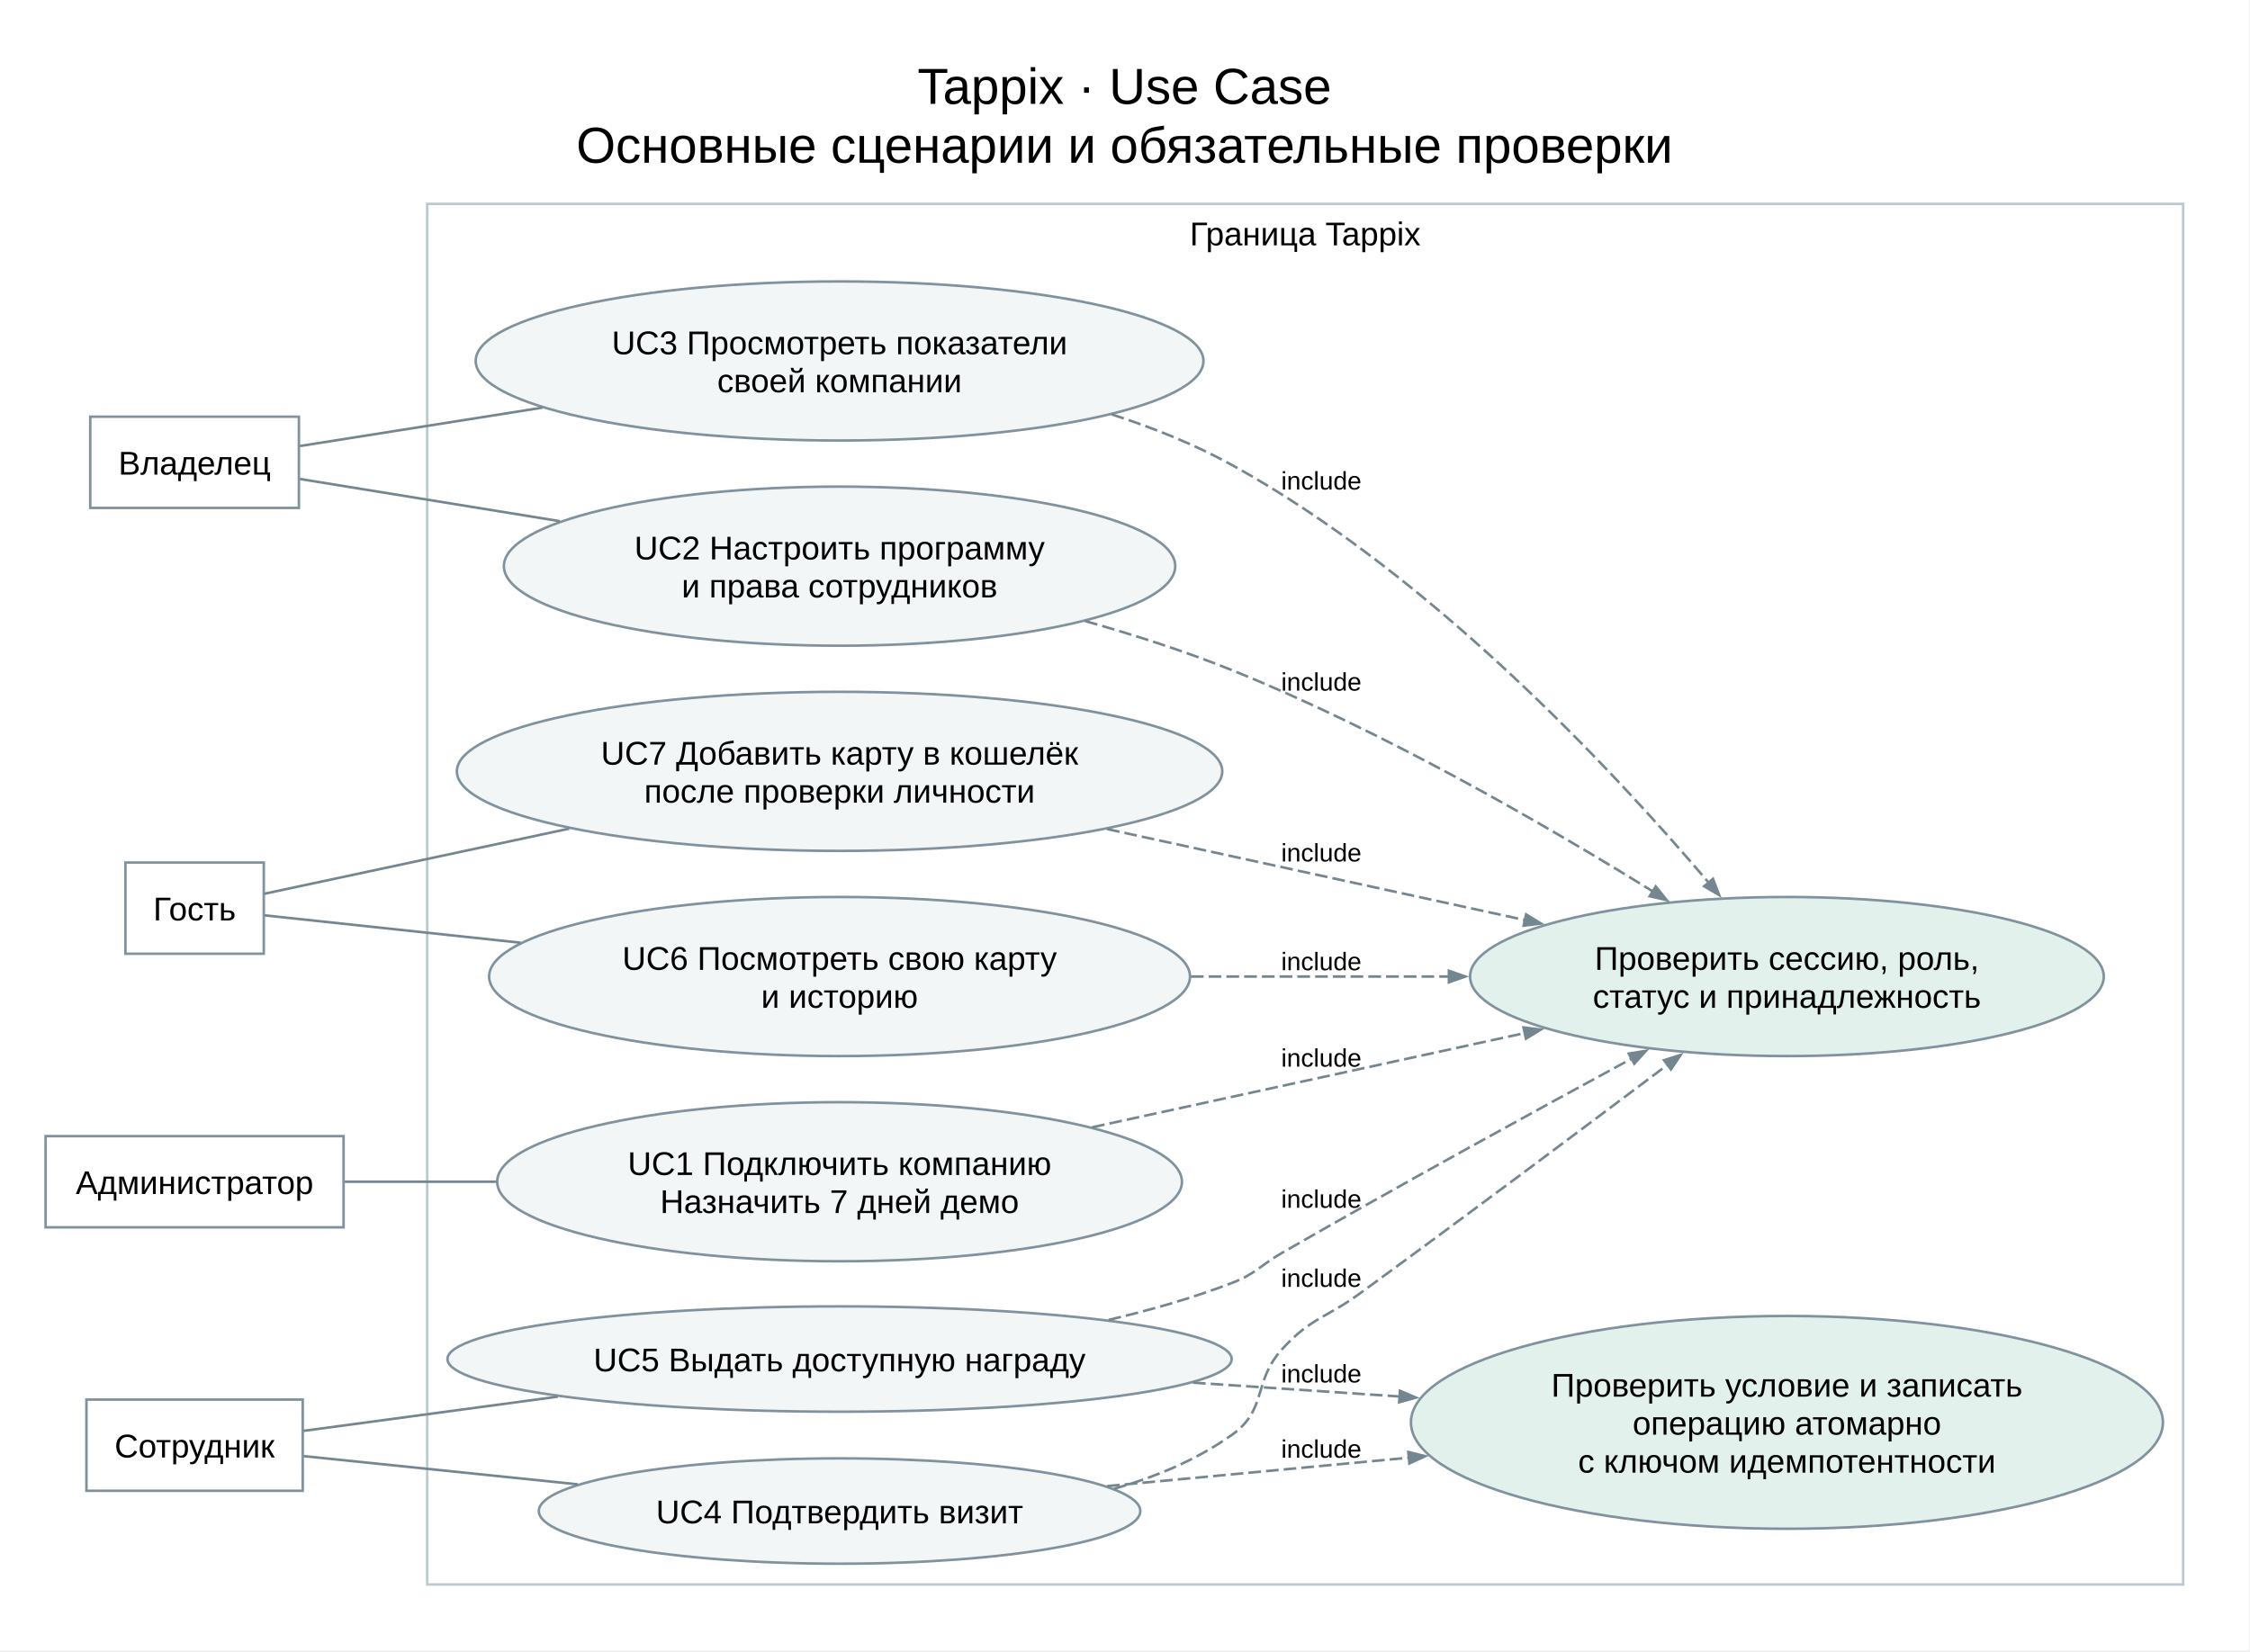
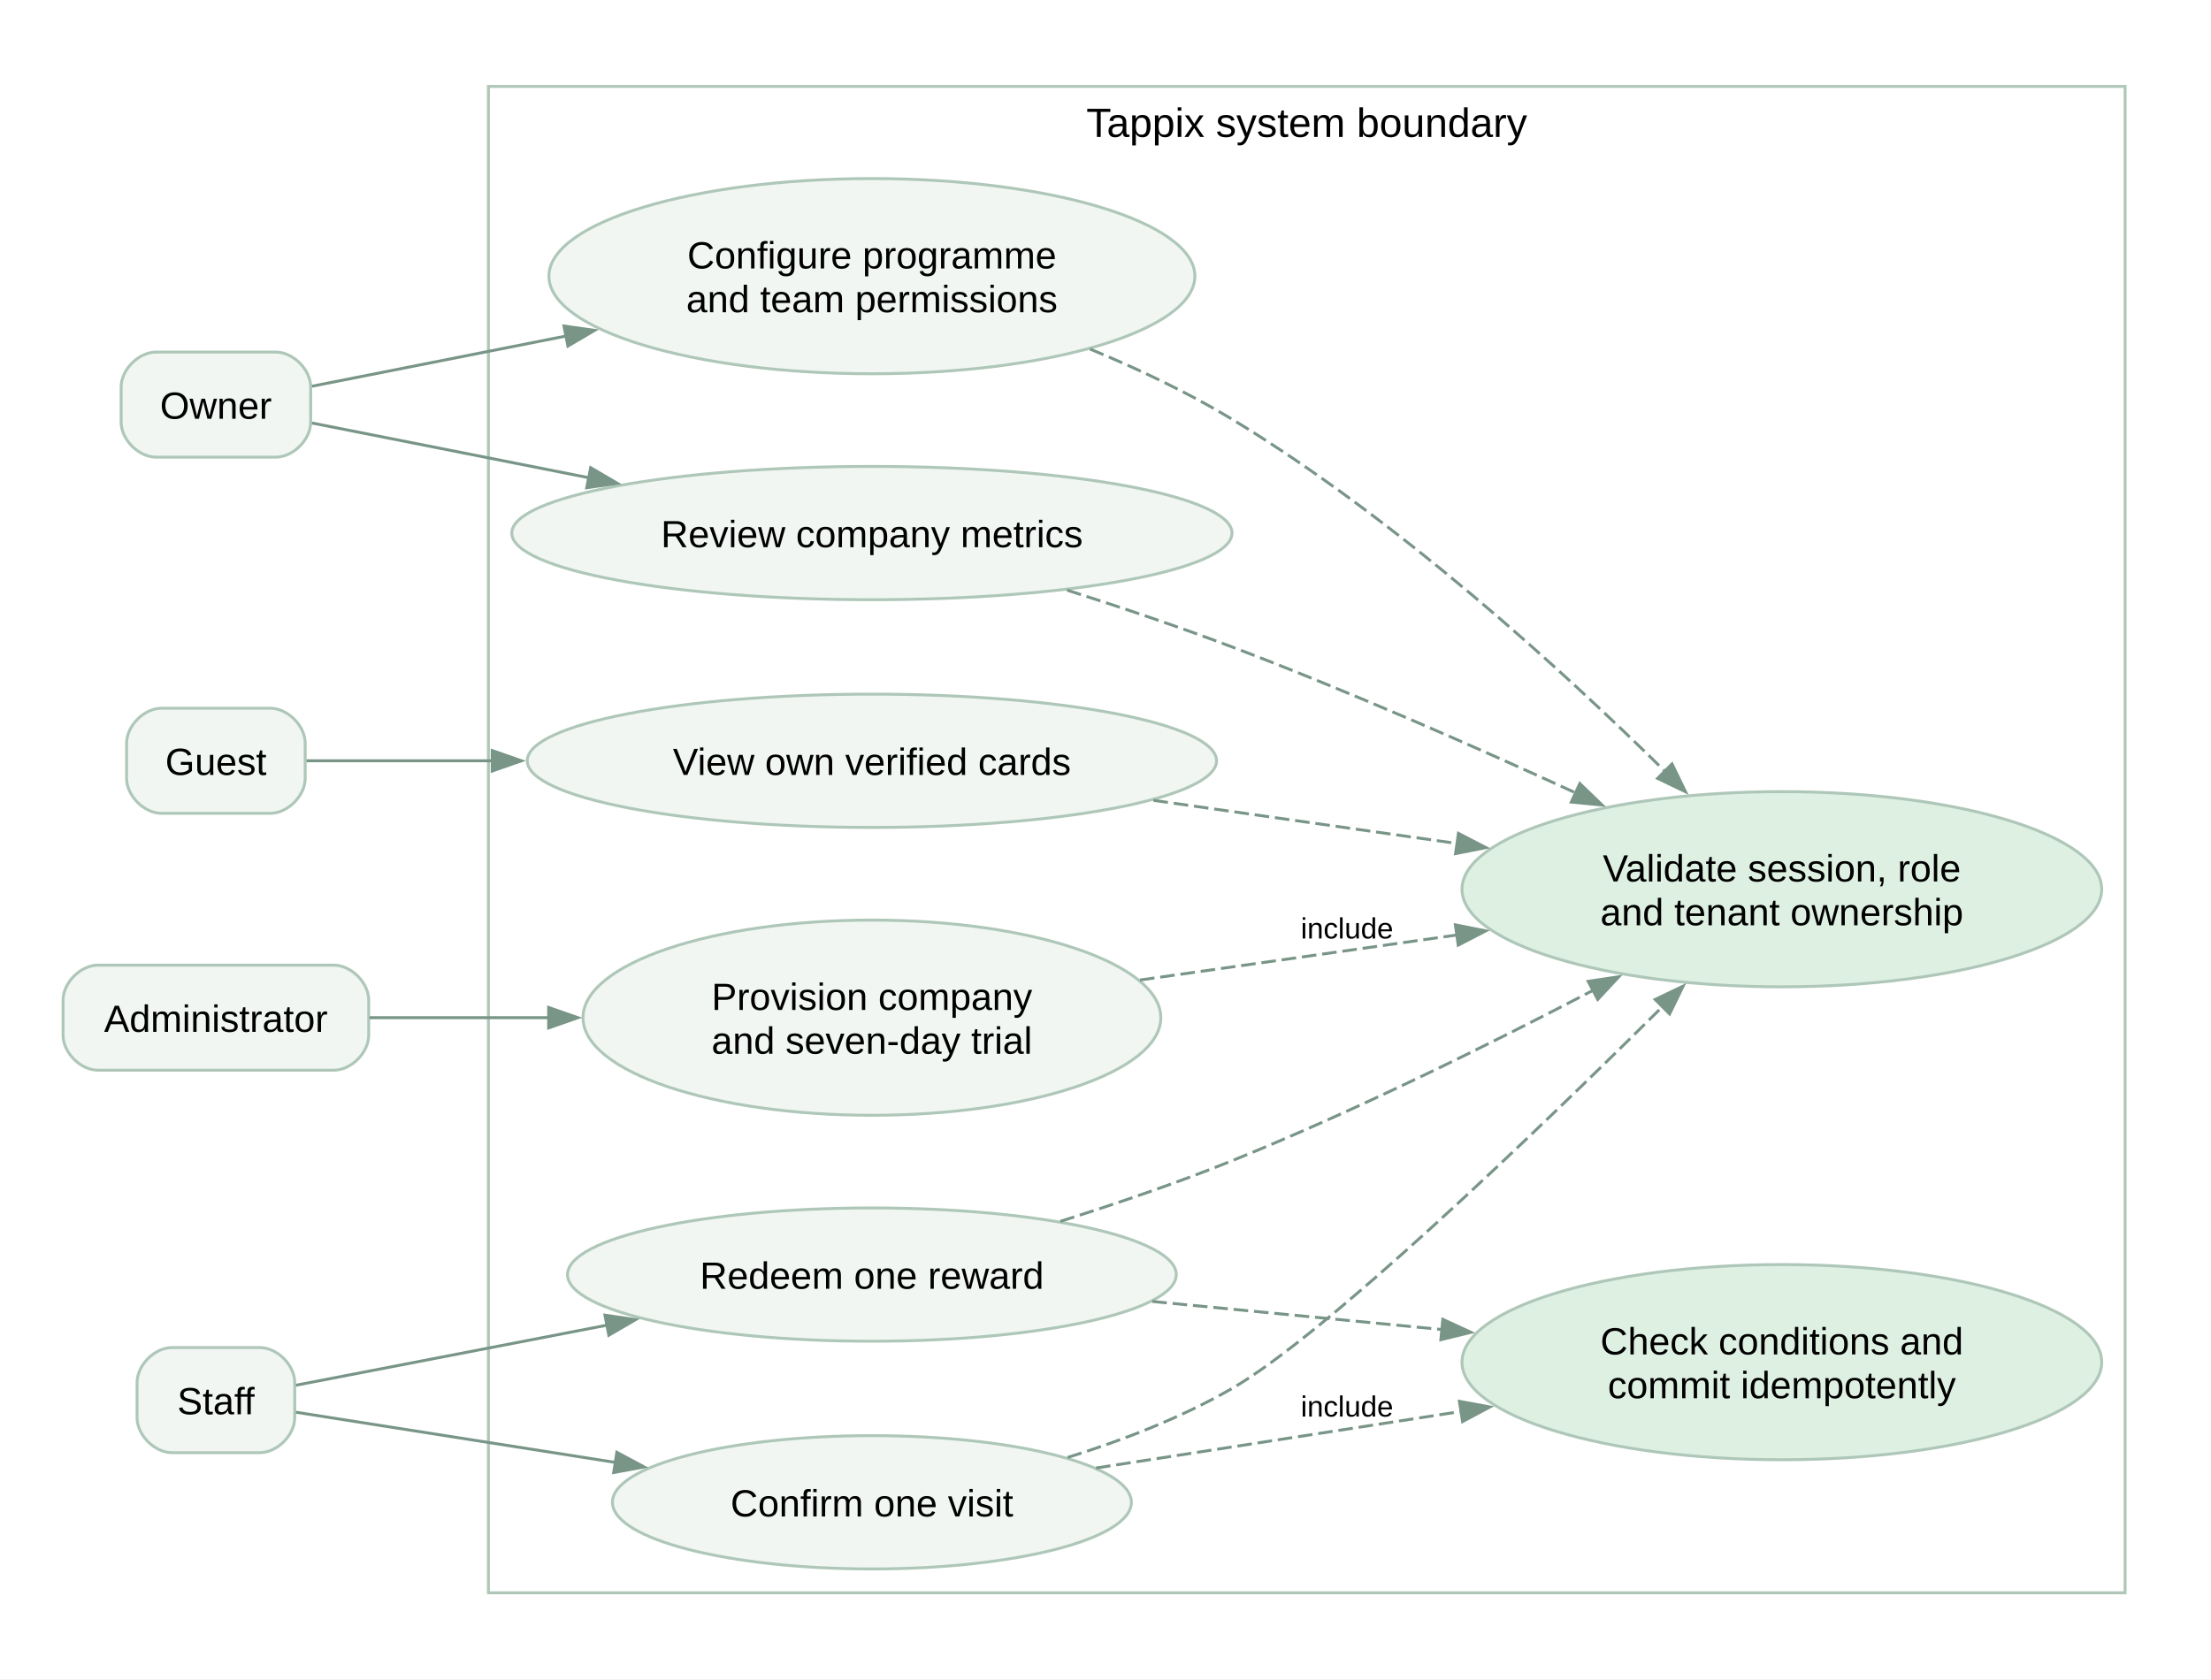
- <svg xmlns="http://www.w3.org/2000/svg" width="888pt" height="652pt" viewBox="0.00 0.00 888.00 652.00">
-   <g id="graph0" class="graph" transform="scale(1 1) rotate(0) translate(18 633.5)">
-     <polygon fill="white" stroke="none" points="-18,18 -18,-633.5 869.62,-633.5 869.62,18 -18,18" />
-     <text xml:space="preserve" text-anchor="middle" x="425.81" y="-592.5" font-family="Arial" font-size="20.00">Tappix · Use Case</text>
-     <text xml:space="preserve" text-anchor="middle" x="425.81" y="-569.25" font-family="Arial" font-size="20.00">Основные сценарии и обязательные проверки</text>
-     <g id="clust2" class="cluster">
-       <polygon fill="white" stroke="#bcc9d0" points="150.6,-8 150.6,-553 843.62,-553 843.62,-8 150.6,-8" />
-       <text xml:space="preserve" text-anchor="middle" x="497.11" y="-536.65" font-family="Arial" font-size="13.00">Граница Tappix</text>
+ <svg xmlns="http://www.w3.org/2000/svg" width="1893pt" height="1438pt" viewBox="0.00 0.00 1893.00 1438.00">
+   <g id="graph0" class="graph" transform="scale(2.5 2.5) rotate(0) translate(21.6 553.6)">
+     <polygon fill="white" stroke="none" points="-21.6,21.6 -21.6,-553.6 735.78,-553.6 735.78,21.6 -21.6,21.6" />
+     <g id="clust1" class="cluster">
+       <polygon fill="white" stroke="#aec7b8" points="145.67,-8 145.67,-524 706.18,-524 706.18,-8 145.67,-8" />
+       <text xml:space="preserve" text-anchor="middle" x="425.92" y="-506.7" font-family="Arial" font-size="14.00">Tappix system boundary</text>
    </g>
    <g id="node1" class="node">
-       <polygon fill="none" stroke="#80929d" points="117.6,-185 0,-185 0,-149 117.6,-149 117.6,-185" />
-       <text xml:space="preserve" text-anchor="middle" x="58.8" y="-162.15" font-family="Arial" font-size="13.00">Администратор</text>
+       <path fill="#f1f6f3" stroke="#aec7b8" d="M92.67,-223C92.67,-223 12,-223 12,-223 6,-223 0,-217 0,-211 0,-211 0,-199 0,-199 0,-193 6,-187 12,-187 12,-187 92.67,-187 92.67,-187 98.67,-187 104.67,-193 104.67,-199 104.67,-199 104.67,-211 104.67,-211 104.67,-217 98.67,-223 92.67,-223" />
+       <text xml:space="preserve" text-anchor="middle" x="52.34" y="-200.15" font-family="Arial" font-size="13.00">Administrator</text>
    </g>
    <g id="node5" class="node">
-       <ellipse fill="#f2f6f7" stroke="#80929d" cx="313.35" cy="-167" rx="135.13" ry="31.4" />
-       <text xml:space="preserve" text-anchor="middle" x="313.35" y="-169.65" font-family="Arial" font-size="13.00">UC1 Подключить компанию</text>
-       <text xml:space="preserve" text-anchor="middle" x="313.35" y="-154.65" font-family="Arial" font-size="13.00">Назначить 7 дней демо</text>
+       <ellipse fill="#f1f6f3" stroke="#aec7b8" cx="277" cy="-205" rx="98.94" ry="33.43" />
+       <text xml:space="preserve" text-anchor="middle" x="277" y="-207.65" font-family="Arial" font-size="13.00">Provision company</text>
+       <text xml:space="preserve" text-anchor="middle" x="277" y="-192.65" font-family="Arial" font-size="13.00">and seven-day trial</text>
    </g>
    <g id="edge1" class="edge">
-       <path fill="none" stroke="#748690" d="M118.06,-167C136.12,-167 156.83,-167 177.85,-167" />
+       <path fill="none" stroke="#789587" d="M104.98,-205C123.47,-205 145.08,-205 166.59,-205" />
+       <polygon fill="#789587" stroke="#789587" points="166.3,-208.5 176.3,-205 166.3,-201.5 166.3,-208.5" />
    </g>
    <g id="node2" class="node">
-       <polygon fill="none" stroke="#80929d" points="99.97,-469 17.62,-469 17.62,-433 99.97,-433 99.97,-469" />
-       <text xml:space="preserve" text-anchor="middle" x="58.8" y="-446.15" font-family="Arial" font-size="13.00">Владелец</text>
+       <path fill="#f1f6f3" stroke="#aec7b8" d="M72.8,-433C72.8,-433 31.88,-433 31.88,-433 25.88,-433 19.88,-427 19.88,-421 19.88,-421 19.88,-409 19.88,-409 19.88,-403 25.88,-397 31.88,-397 31.88,-397 72.8,-397 72.8,-397 78.8,-397 84.8,-403 84.8,-409 84.8,-409 84.8,-421 84.8,-421 84.8,-427 78.8,-433 72.8,-433" />
+       <text xml:space="preserve" text-anchor="middle" x="52.34" y="-410.15" font-family="Arial" font-size="13.00">Owner</text>
    </g>
    <g id="node6" class="node">
-       <ellipse fill="#f2f6f7" stroke="#80929d" cx="313.35" cy="-410" rx="132.48" ry="31.4" />
-       <text xml:space="preserve" text-anchor="middle" x="313.35" y="-412.65" font-family="Arial" font-size="13.00">UC2 Настроить программу</text>
-       <text xml:space="preserve" text-anchor="middle" x="313.35" y="-397.65" font-family="Arial" font-size="13.00">и права сотрудников</text>
+       <ellipse fill="#f1f6f3" stroke="#aec7b8" cx="277" cy="-459" rx="110.61" ry="33.43" />
+       <text xml:space="preserve" text-anchor="middle" x="277" y="-461.65" font-family="Arial" font-size="13.00">Configure programme</text>
+       <text xml:space="preserve" text-anchor="middle" x="277" y="-446.65" font-family="Arial" font-size="13.00">and team permissions</text>
    </g>
    <g id="edge2" class="edge">
-       <path fill="none" stroke="#748690" d="M100.38,-444.41C128.19,-439.9 166.52,-433.68 202.93,-427.76" />
+       <path fill="none" stroke="#789587" d="M85.24,-421.3C108.26,-425.85 140.73,-432.27 172.37,-438.52" />
+       <polygon fill="#789587" stroke="#789587" points="171.54,-441.92 182.03,-440.43 172.89,-435.06 171.54,-441.92" />
    </g>
    <g id="node7" class="node">
-       <ellipse fill="#f2f6f7" stroke="#80929d" cx="313.35" cy="-491" rx="143.61" ry="31.4" />
-       <text xml:space="preserve" text-anchor="middle" x="313.35" y="-493.65" font-family="Arial" font-size="13.00">UC3 Просмотреть показатели</text>
-       <text xml:space="preserve" text-anchor="middle" x="313.35" y="-478.65" font-family="Arial" font-size="13.00">своей компании</text>
+       <ellipse fill="#f1f6f3" stroke="#aec7b8" cx="277" cy="-371" rx="123.33" ry="22.83" />
+       <text xml:space="preserve" text-anchor="middle" x="277" y="-366.15" font-family="Arial" font-size="13.00">Review company metrics</text>
    </g>
    <g id="edge3" class="edge">
-       <path fill="none" stroke="#748690" d="M100.38,-457.43C126.45,-461.56 161.75,-467.15 196.07,-472.58" />
+       <path fill="none" stroke="#789587" d="M85.24,-408.7C110.2,-403.76 146.26,-396.64 180.34,-389.9" />
+       <polygon fill="#789587" stroke="#789587" points="180.69,-393.4 189.83,-388.03 179.34,-386.53 180.69,-393.4" />
    </g>
    <g id="node3" class="node">
-       <polygon fill="none" stroke="#80929d" points="101.47,-81 16.12,-81 16.12,-45 101.47,-45 101.47,-81" />
-       <text xml:space="preserve" text-anchor="middle" x="58.8" y="-58.15" font-family="Arial" font-size="13.00">Сотрудник</text>
+       <path fill="#f1f6f3" stroke="#aec7b8" d="M67.34,-92C67.34,-92 37.34,-92 37.34,-92 31.34,-92 25.34,-86 25.34,-80 25.34,-80 25.34,-68 25.34,-68 25.34,-62 31.34,-56 37.34,-56 37.34,-56 67.34,-56 67.34,-56 73.34,-56 79.34,-62 79.34,-68 79.34,-68 79.34,-80 79.34,-80 79.34,-86 73.34,-92 67.34,-92" />
+       <text xml:space="preserve" text-anchor="middle" x="52.34" y="-69.15" font-family="Arial" font-size="13.00">Staff</text>
    </g>
    <g id="node8" class="node">
-       <ellipse fill="#f2f6f7" stroke="#80929d" cx="313.35" cy="-37" rx="118.69" ry="20.79" />
-       <text xml:space="preserve" text-anchor="middle" x="313.35" y="-32.15" font-family="Arial" font-size="13.00">UC4 Подтвердить визит</text>
+       <ellipse fill="#f1f6f3" stroke="#aec7b8" cx="277" cy="-39" rx="88.86" ry="22.83" />
+       <text xml:space="preserve" text-anchor="middle" x="277" y="-34.15" font-family="Arial" font-size="13.00">Confirm one visit</text>
    </g>
    <g id="edge4" class="edge">
-       <path fill="none" stroke="#748690" d="M101.79,-58.68C131.31,-55.64 172.15,-51.43 210.01,-47.54" />
+       <path fill="none" stroke="#789587" d="M79.75,-69.85C106.76,-65.6 150.17,-58.78 189.31,-52.63" />
+       <polygon fill="#789587" stroke="#789587" points="189.65,-56.12 198.99,-51.11 188.57,-49.2 189.65,-56.12" />
    </g>
    <g id="node9" class="node">
-       <ellipse fill="#f2f6f7" stroke="#80929d" cx="313.35" cy="-97" rx="154.75" ry="20.79" />
-       <text xml:space="preserve" text-anchor="middle" x="313.35" y="-92.15" font-family="Arial" font-size="13.00">UC5 Выдать доступную награду</text>
+       <ellipse fill="#f1f6f3" stroke="#aec7b8" cx="277" cy="-117" rx="104.24" ry="22.83" />
+       <text xml:space="preserve" text-anchor="middle" x="277" y="-112.15" font-family="Arial" font-size="13.00">Redeem one reward</text>
    </g>
    <g id="edge5" class="edge">
-       <path fill="none" stroke="#748690" d="M101.79,-68.65C129.28,-72.35 166.58,-77.38 202.15,-82.16" />
+       <path fill="none" stroke="#789587" d="M79.75,-79.1C106.07,-84.18 147.97,-92.28 186.31,-99.68" />
+       <polygon fill="#789587" stroke="#789587" points="185.58,-103.1 196.06,-101.56 186.9,-96.23 185.58,-103.1" />
    </g>
    <g id="node4" class="node">
-       <polygon fill="none" stroke="#80929d" points="86.1,-293 31.5,-293 31.5,-257 86.1,-257 86.1,-293" />
-       <text xml:space="preserve" text-anchor="middle" x="58.8" y="-270.15" font-family="Arial" font-size="13.00">Гость</text>
+       <path fill="#f1f6f3" stroke="#aec7b8" d="M70.92,-311C70.92,-311 33.75,-311 33.75,-311 27.75,-311 21.75,-305 21.75,-299 21.75,-299 21.75,-287 21.75,-287 21.75,-281 27.75,-275 33.75,-275 33.75,-275 70.92,-275 70.92,-275 76.92,-275 82.92,-281 82.92,-287 82.92,-287 82.92,-299 82.92,-299 82.92,-305 76.92,-311 70.92,-311" />
+       <text xml:space="preserve" text-anchor="middle" x="52.34" y="-288.15" font-family="Arial" font-size="13.00">Guest</text>
    </g>
    <g id="node10" class="node">
-       <ellipse fill="#f2f6f7" stroke="#80929d" cx="313.35" cy="-248" rx="138.31" ry="31.4" />
-       <text xml:space="preserve" text-anchor="middle" x="313.35" y="-250.65" font-family="Arial" font-size="13.00">UC6 Посмотреть свою карту</text>
-       <text xml:space="preserve" text-anchor="middle" x="313.35" y="-235.65" font-family="Arial" font-size="13.00">и историю</text>
+       <ellipse fill="#f1f6f3" stroke="#aec7b8" cx="277" cy="-293" rx="118.03" ry="22.83" />
+       <text xml:space="preserve" text-anchor="middle" x="277" y="-288.15" font-family="Arial" font-size="13.00">View own verified cards</text>
    </g>
    <g id="edge6" class="edge">
-       <path fill="none" stroke="#748690" d="M86.35,-272.16C110.92,-269.53 149.32,-265.43 187.53,-261.34" />
+       <path fill="none" stroke="#789587" d="M83.37,-293C100.48,-293 123.23,-293 147.08,-293" />
+       <polygon fill="#789587" stroke="#789587" points="146.97,-296.5 156.97,-293 146.97,-289.5 146.97,-296.5" />
    </g>
    <g id="node11" class="node">
-       <ellipse fill="#f2f6f7" stroke="#80929d" cx="313.35" cy="-329" rx="151.04" ry="31.4" />
-       <text xml:space="preserve" text-anchor="middle" x="313.35" y="-331.65" font-family="Arial" font-size="13.00">UC7 Добавить карту в кошелёк</text>
-       <text xml:space="preserve" text-anchor="middle" x="313.35" y="-316.65" font-family="Arial" font-size="13.00">после проверки личности</text>
+       <ellipse fill="#def0e2" stroke="#aec7b8" cx="588.63" cy="-249" rx="109.54" ry="33.43" />
+       <text xml:space="preserve" text-anchor="middle" x="588.63" y="-251.65" font-family="Arial" font-size="13.00">Validate session, role</text>
+       <text xml:space="preserve" text-anchor="middle" x="588.63" y="-236.65" font-family="Arial" font-size="13.00">and tenant ownership</text>
    </g>
    <g id="edge7" class="edge">
-       <path fill="none" stroke="#748690" d="M86.35,-280.68C115.03,-286.81 162.57,-296.97 206.66,-306.4" />
+       <path fill="none" stroke="#789587" stroke-dasharray="5,2" d="M368.81,-217.9C402.93,-222.75 442.09,-228.32 477.76,-233.39" />
+       <polygon fill="#789587" stroke="#789587" points="476.82,-236.79 487.21,-234.73 477.8,-229.86 476.82,-236.79" />
+       <text xml:space="preserve" text-anchor="middle" x="439.71" y="-232.13" font-family="Arial" font-size="10.00">include</text>
+     </g>
+     <g id="edge8" class="edge">
+       <path fill="none" stroke="#789587" stroke-dasharray="5,2" d="M351.7,-434.04C368.21,-427.22 385.28,-419.14 400.34,-410 456.74,-375.77 513,-324.53 548.91,-289.09" />
+       <polygon fill="#789587" stroke="#789587" points="551.01,-291.93 555.63,-282.4 546.08,-286.97 551.01,-291.93" />
+     </g>
+     <g id="edge9" class="edge">
+       <path fill="none" stroke="#789587" stroke-dasharray="5,2" d="M343.85,-351.45C362.27,-345.59 382.21,-338.88 400.34,-332 439.98,-316.95 483.33,-297.91 518.32,-281.87" />
+       <polygon fill="#789587" stroke="#789587" points="519.44,-285.21 527.06,-277.85 516.51,-278.85 519.44,-285.21" />
+     </g>
+     <g id="edge10" class="edge">
+       <path fill="none" stroke="#789587" stroke-dasharray="5,2" d="M344.02,-54.36C362.92,-60.24 383.07,-68.01 400.34,-78 432.36,-96.52 503.05,-164.41 547.84,-208.87" />
+       <polygon fill="#789587" stroke="#789587" points="545.25,-211.24 554.81,-215.81 550.19,-206.28 545.25,-211.24" />
    </g>
    <g id="node12" class="node">
-       <ellipse fill="#e2f1eb" stroke="#80929d" cx="687.24" cy="-248" rx="125.05" ry="31.4" />
-       <text xml:space="preserve" text-anchor="middle" x="687.24" y="-250.65" font-family="Arial" font-size="13.00">Проверить сессию, роль,</text>
-       <text xml:space="preserve" text-anchor="middle" x="687.24" y="-235.65" font-family="Arial" font-size="13.00">статус и принадлежность</text>
+       <ellipse fill="#def0e2" stroke="#aec7b8" cx="588.63" cy="-87" rx="109.54" ry="33.43" />
+       <text xml:space="preserve" text-anchor="middle" x="588.63" y="-89.65" font-family="Arial" font-size="13.00">Check conditions and</text>
+       <text xml:space="preserve" text-anchor="middle" x="588.63" y="-74.65" font-family="Arial" font-size="13.00">commit idempotently</text>
    </g>
-     <g id="edge8" class="edge">
-       <path fill="none" stroke="#748690" stroke-dasharray="5,2" d="M413.03,-188.49C465.74,-199.97 530.55,-214.09 583.82,-225.69" />
-       <polygon fill="#748690" stroke="#748690" points="583.27,-227.9 590.11,-227.06 584.24,-223.46 583.27,-227.9" />
-       <text xml:space="preserve" text-anchor="middle" x="503.48" y="-212.43" font-family="Arial" font-size="10.00">include</text>
-     </g>
-     <g id="edge9" class="edge">
-       <path fill="none" stroke="#748690" stroke-dasharray="5,2" d="M410.28,-388.33C429.7,-382.85 449.78,-376.39 468.1,-369 527.57,-345 591.23,-308.28 634.33,-281.59" />
-       <polygon fill="#748690" stroke="#748690" points="635.47,-283.56 639.78,-278.19 633.06,-279.7 635.47,-283.56" />
-       <text xml:space="preserve" text-anchor="middle" x="503.48" y="-360.87" font-family="Arial" font-size="10.00">include</text>
-     </g>
-     <g id="edge10" class="edge">
-       <path fill="none" stroke="#748690" stroke-dasharray="5,2" d="M420.79,-469.9C437.16,-464.61 453.46,-458.07 468.1,-450 545.97,-407.08 617.81,-330.45 656.48,-284.92" />
-       <polygon fill="#748690" stroke="#748690" points="658.06,-286.57 660.51,-280.14 654.58,-283.64 658.06,-286.57" />
-       <text xml:space="preserve" text-anchor="middle" x="503.48" y="-440.26" font-family="Arial" font-size="10.00">include</text>
+     <g id="edge13" class="edge">
+       <path fill="none" stroke="#789587" stroke-dasharray="5,2" d="M353.75,-50.74C391.38,-56.58 437.55,-63.73 478.88,-70.14" />
+       <polygon fill="#789587" stroke="#789587" points="478.21,-73.58 488.63,-71.65 479.28,-66.66 478.21,-73.58" />
+       <text xml:space="preserve" text-anchor="middle" x="439.71" y="-68.37" font-family="Arial" font-size="10.00">include</text>
    </g>
    <g id="edge11" class="edge">
-       <path fill="none" stroke="#748690" stroke-dasharray="5,2" d="M421.7,-45.79C438.22,-50.48 454.34,-57.26 468.1,-67 482.41,-77.13 476.27,-88.06 488.1,-101 499.44,-113.4 505.28,-113.08 518.85,-123 560.2,-153.22 606.86,-188.14 640.39,-213.37" />
-       <polygon fill="#748690" stroke="#748690" points="638.73,-214.97 645.29,-217.06 641.46,-211.33 638.73,-214.97" />
-       <text xml:space="preserve" text-anchor="middle" x="503.48" y="-125.5" font-family="Arial" font-size="10.00">include</text>
+       <path fill="none" stroke="#789587" stroke-dasharray="5,2" d="M341.52,-135.23C360.64,-141.26 381.53,-148.39 400.34,-156 442.63,-173.13 488.54,-195.85 524.32,-214.55" />
+       <polygon fill="#789587" stroke="#789587" points="522.31,-217.45 532.79,-219.01 525.57,-211.25 522.31,-217.45" />
    </g>
-     <g id="node13" class="node">
-       <ellipse fill="#e2f1eb" stroke="#80929d" cx="687.24" cy="-72" rx="148.39" ry="42" />
-       <text xml:space="preserve" text-anchor="middle" x="687.24" y="-82.15" font-family="Arial" font-size="13.00">Проверить условие и записать</text>
-       <text xml:space="preserve" text-anchor="middle" x="687.24" y="-67.15" font-family="Arial" font-size="13.00">операцию атомарно</text>
-       <text xml:space="preserve" text-anchor="middle" x="687.24" y="-52.15" font-family="Arial" font-size="13.00">с ключом идемпотентности</text>
-     </g>
-     <g id="edge15" class="edge">
-       <path fill="none" stroke="#748690" stroke-dasharray="5,2" d="M418.93,-46.84C455.89,-50.32 498.19,-54.3 538.07,-58.06" />
-       <polygon fill="#748690" stroke="#748690" points="537.82,-60.32 544.5,-58.66 538.24,-55.79 537.82,-60.32" />
-       <text xml:space="preserve" text-anchor="middle" x="503.48" y="-58.05" font-family="Arial" font-size="10.00">include</text>
+     <g id="edge14" class="edge">
+       <path fill="none" stroke="#789587" stroke-dasharray="5,2" d="M373.01,-107.8C404.33,-104.76 439.52,-101.35 472.2,-98.18" />
+       <polygon fill="#789587" stroke="#789587" points="472.52,-101.67 482.14,-97.22 471.85,-94.7 472.52,-101.67" />
    </g>
    <g id="edge12" class="edge">
-       <path fill="none" stroke="#748690" stroke-dasharray="5,2" d="M419.52,-112.45C436.05,-116.32 452.74,-121.1 468.1,-127 477.78,-130.72 479.11,-133.83 488.1,-139 534.11,-165.45 586.78,-194.36 626.24,-215.75" />
-       <polygon fill="#748690" stroke="#748690" points="624.82,-217.57 631.62,-218.67 626.99,-213.57 624.82,-217.57" />
-       <text xml:space="preserve" text-anchor="middle" x="503.48" y="-156.72" font-family="Arial" font-size="10.00">include</text>
-     </g>
-     <g id="edge16" class="edge">
-       <path fill="none" stroke="#748690" stroke-dasharray="5,2" d="M452.83,-87.69C479.42,-85.9 507.41,-84.02 534.4,-82.21" />
-       <polygon fill="#748690" stroke="#748690" points="534.52,-84.48 540.85,-81.77 534.21,-79.94 534.52,-84.48" />
-       <text xml:space="preserve" text-anchor="middle" x="503.48" y="-87.75" font-family="Arial" font-size="10.00">include</text>
-     </g>
-     <g id="edge13" class="edge">
-       <path fill="none" stroke="#748690" stroke-dasharray="5,2" d="M452.03,-248C485.35,-248 520.88,-248 553.94,-248" />
-       <polygon fill="#748690" stroke="#748690" points="553.83,-250.28 560.33,-248 553.83,-245.73 553.83,-250.28" />
-       <text xml:space="preserve" text-anchor="middle" x="503.48" y="-250.5" font-family="Arial" font-size="10.00">include</text>
-     </g>
-     <g id="edge14" class="edge">
-       <path fill="none" stroke="#748690" stroke-dasharray="5,2" d="M418.93,-306.22C470.53,-294.98 532.54,-281.48 583.83,-270.3" />
-       <polygon fill="#748690" stroke="#748690" points="584.3,-272.53 590.17,-268.92 583.33,-268.09 584.3,-272.53" />
-       <text xml:space="preserve" text-anchor="middle" x="503.48" y="-293.43" font-family="Arial" font-size="10.00">include</text>
+       <path fill="none" stroke="#789587" stroke-dasharray="5,2" d="M373.43,-279.44C406.31,-274.77 443.42,-269.49 477.39,-264.67" />
+       <polygon fill="#789587" stroke="#789587" points="477.87,-268.13 487.28,-263.26 476.88,-261.2 477.87,-268.13" />
    </g>
  </g>
</svg>
